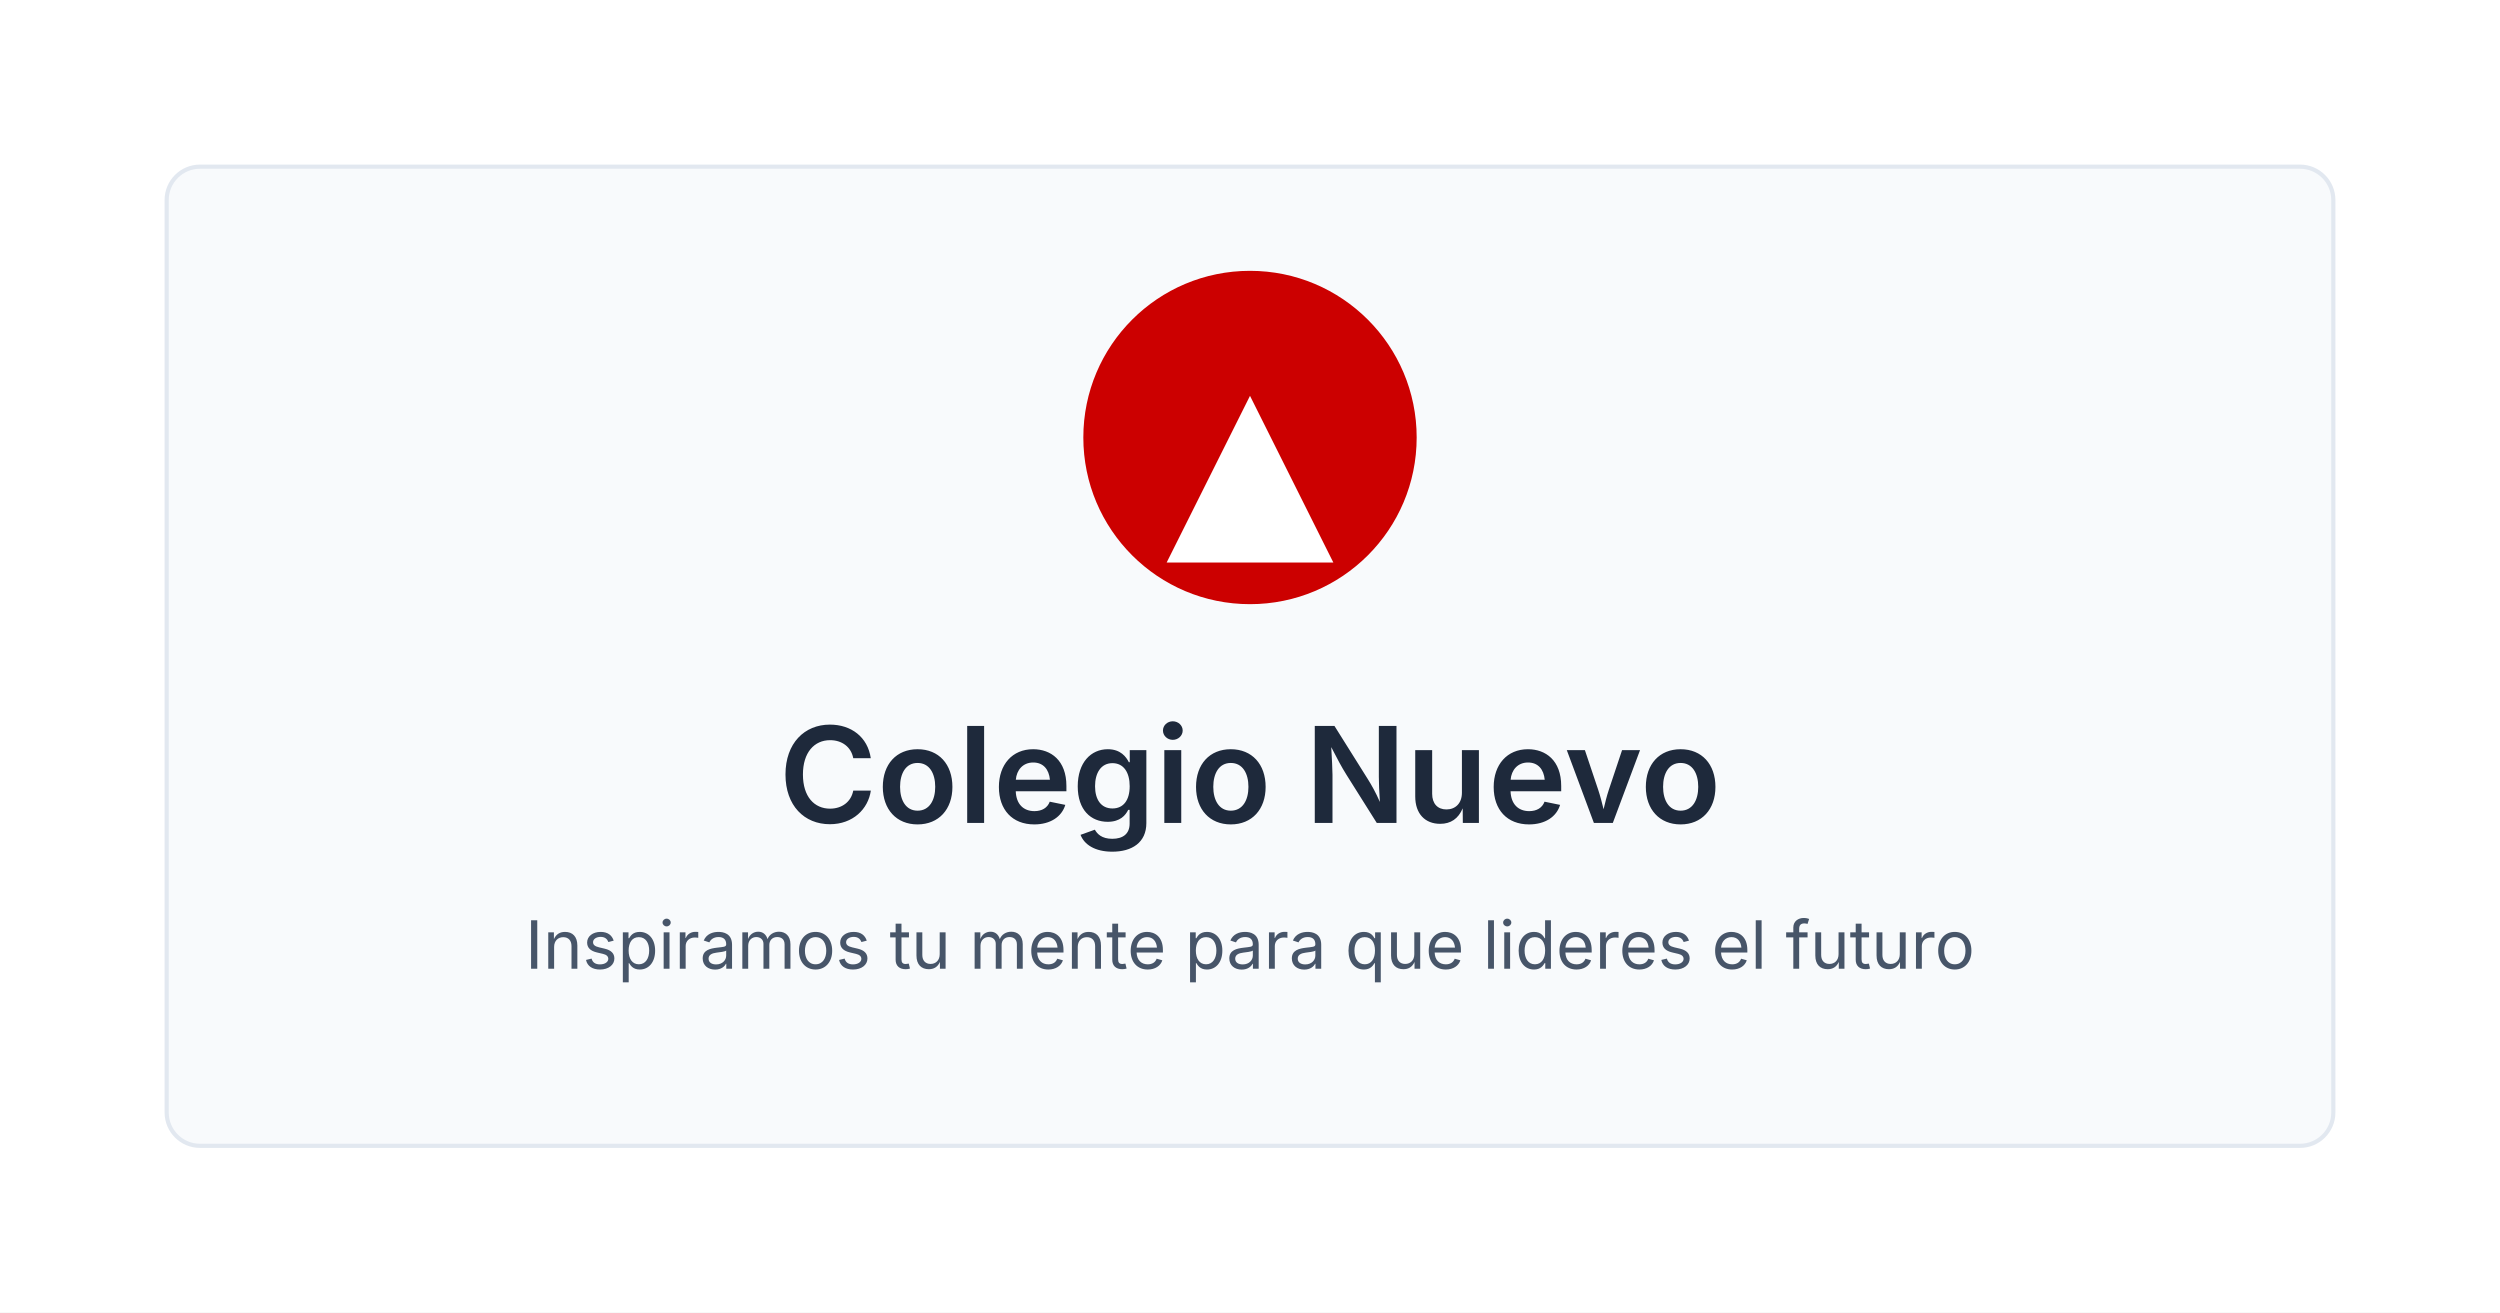
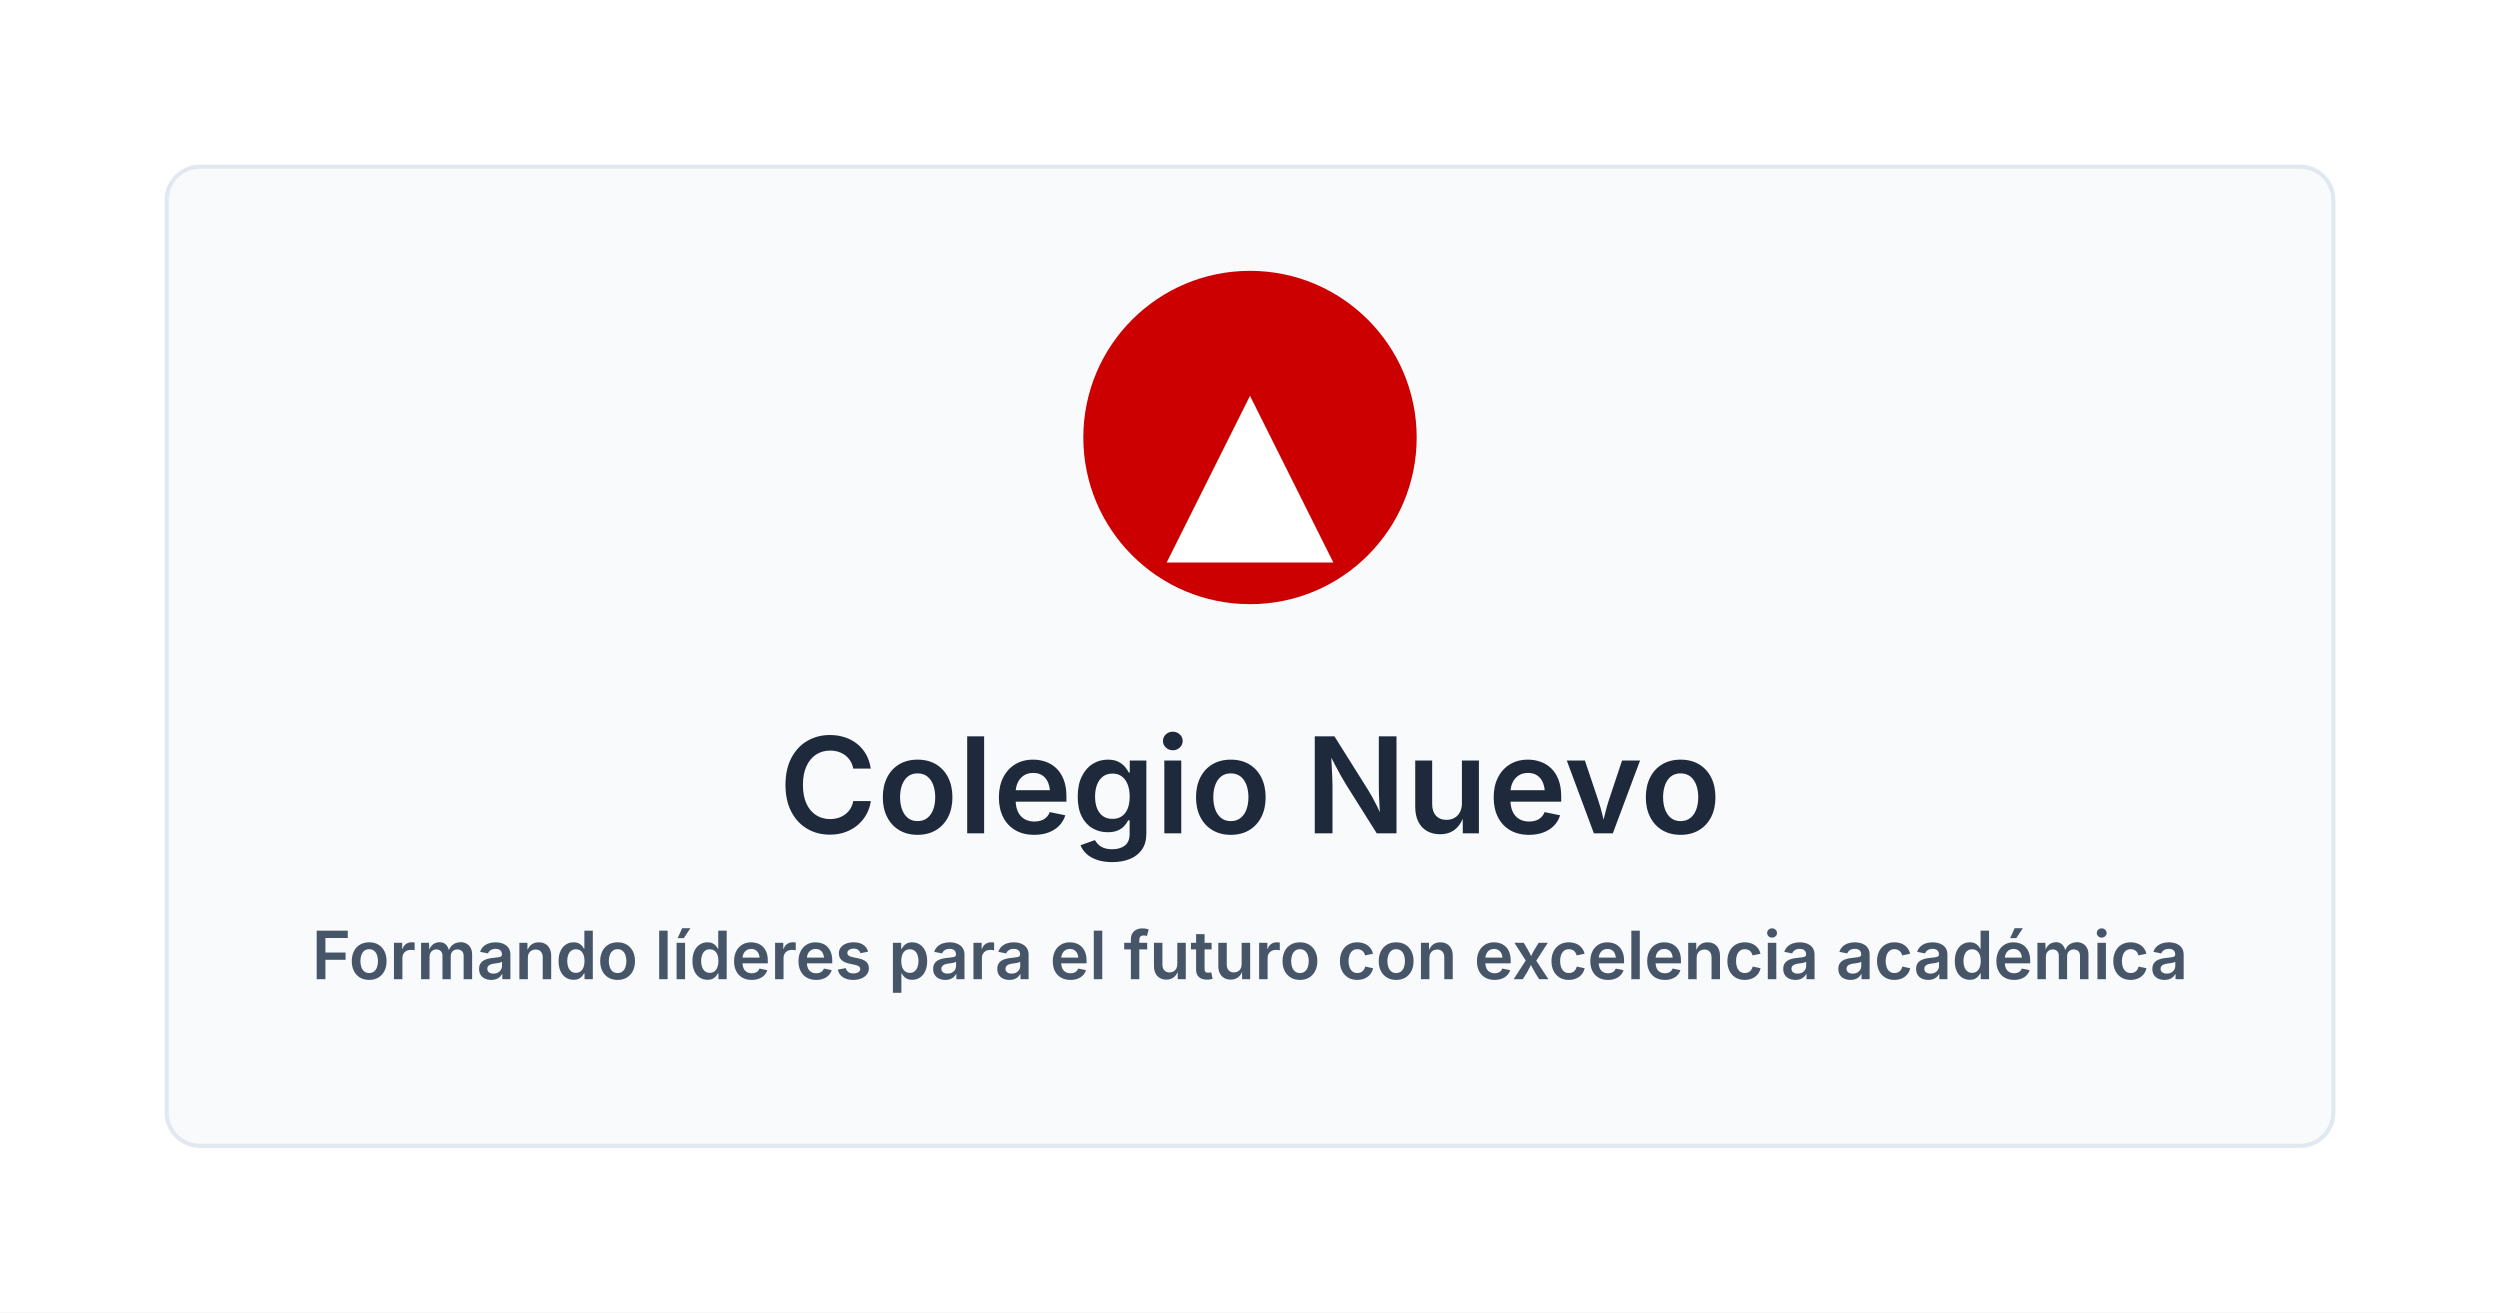
<svg xmlns="http://www.w3.org/2000/svg" fill="none" aria-label="Imagen Open Graph de Colegio Nuevo" viewBox="0 0 1200 630">
  <path fill="#fff" d="M0 0h1200v630H0z" />
  <rect width="1040" height="470" x="80" y="80" fill="#f8fafc" stroke="#e2e8f0" stroke-width="2" rx="16" />
  <circle cx="600" cy="210" r="80" fill="#CC0000" />
  <path fill="#fff" d="m560 270 40-80 40 80z" />
-   <text x="600" y="395" fill="#1e293b" font-family="Inter, system-ui, sans-serif" font-size="64" font-weight="600" text-anchor="middle">Colegio Nuevo</text>
-   <text x="600" y="465" fill="#475569" font-family="Inter, system-ui, sans-serif" font-size="32" text-anchor="middle">Inspiramos tu mente para que lideres el futuro</text>
+   <path fill="#1e293b" d="M398.34 400.63Q392.22 400.63 387.41 397.78Q382.59 394.94 379.81 389.59Q377.03 384.25 377.03 376.75Q377.03 369.22 379.83 363.86Q382.63 358.5 387.45 355.66Q392.28 352.81 398.34 352.81Q402.16 352.81 405.48 353.89Q408.81 354.97 411.42 357.05Q414.03 359.13 415.72 362.13Q417.41 365.13 417.97 368.94L409.56 368.94Q409.16 366.84 408.17 365.25Q407.19 363.66 405.72 362.55Q404.25 361.44 402.41 360.86Q400.56 360.28 398.47 360.28Q394.66 360.28 391.7 362.2Q388.75 364.13 387.08 367.8Q385.41 371.47 385.41 376.75Q385.41 382.09 387.09 385.75Q388.78 389.41 391.73 391.28Q394.69 393.16 398.44 393.16Q400.53 393.16 402.38 392.58Q404.22 392 405.7 390.89Q407.19 389.78 408.19 388.17Q409.19 386.56 409.56 384.5L418 384.5Q417.53 387.84 415.95 390.77Q414.38 393.69 411.81 395.91Q409.25 398.13 405.86 399.38Q402.47 400.63 398.34 400.63Z M440.44 400.72Q435.34 400.72 431.59 398.45Q427.84 396.19 425.8 392.14Q423.75 388.09 423.75 382.72Q423.75 377.28 425.8 373.2Q427.84 369.13 431.59 366.88Q435.34 364.63 440.44 364.63Q445.56 364.63 449.31 366.88Q453.06 369.13 455.11 373.2Q457.16 377.28 457.16 382.72Q457.16 388.09 455.11 392.14Q453.06 396.19 449.31 398.45Q445.56 400.72 440.44 400.72ZM440.44 394.13Q443.28 394.13 445.17 392.59Q447.06 391.06 447.98 388.47Q448.91 385.88 448.91 382.69Q448.91 379.47 447.98 376.88Q447.06 374.28 445.17 372.75Q443.28 371.22 440.44 371.22Q437.59 371.22 435.73 372.75Q433.88 374.28 432.95 376.86Q432.03 379.44 432.03 382.69Q432.03 385.88 432.95 388.47Q433.88 391.06 435.73 392.59Q437.59 394.13 440.44 394.13Z M472.38 353.44L472.38 400L464.25 400L464.25 353.44Z M496.44 400.72Q491.16 400.72 487.36 398.5Q483.56 396.28 481.52 392.25Q479.47 388.22 479.47 382.75Q479.47 377.34 481.48 373.28Q483.5 369.22 487.2 366.92Q490.91 364.63 495.91 364.63Q499.09 364.63 501.98 365.66Q504.88 366.69 507.11 368.84Q509.34 371 510.61 374.33Q511.88 377.66 511.88 382.25L511.88 384.81L487.53 384.81Q487.66 387.69 488.66 389.75Q489.78 392.03 491.81 393.19Q493.84 394.34 496.53 394.34Q498.31 394.34 499.77 393.83Q501.22 393.31 502.28 392.3Q503.34 391.28 503.88 389.81L511.34 391.34Q510.5 394.16 508.47 396.27Q506.44 398.38 503.39 399.55Q500.34 400.72 496.44 400.72ZM487.56 379.28L503.97 379.28Q503.78 377.34 503.13 375.72Q502.22 373.5 500.42 372.25Q498.63 371 495.94 371Q493.25 371 491.38 372.27Q489.5 373.53 488.53 375.63Q487.75 377.31 487.56 379.28Z M533.91 413.81Q529.72 413.81 526.61 412.75Q523.5 411.69 521.52 409.86Q519.53 408.03 518.66 405.72L525.53 403.25Q526.09 404.22 527.08 405.25Q528.06 406.28 529.7 406.95Q531.34 407.63 533.88 407.63Q537.66 407.63 539.94 405.86Q542.22 404.09 542.22 400.34L542.22 393.75L541.53 393.75Q540.94 395 539.78 396.33Q538.63 397.66 536.67 398.56Q534.72 399.47 531.69 399.47Q527.69 399.47 524.42 397.58Q521.16 395.69 519.23 391.91Q517.31 388.13 517.31 382.44Q517.31 376.69 519.25 372.72Q521.19 368.75 524.45 366.69Q527.72 364.63 531.75 364.63Q534.84 364.63 536.84 365.66Q538.84 366.69 540.03 368.14Q541.22 369.59 541.84 370.84L542.28 370.84L542.28 365.06L550.25 365.06L550.25 400.09Q550.25 404.75 548.13 407.8Q546 410.84 542.31 412.33Q538.63 413.81 533.91 413.81ZM533.97 393.06Q536.63 393.06 538.47 391.8Q540.31 390.53 541.28 388.13Q542.25 385.72 542.25 382.38Q542.25 379.06 541.3 376.58Q540.34 374.09 538.5 372.7Q536.66 371.31 533.97 371.31Q531.22 371.31 529.36 372.77Q527.5 374.22 526.56 376.7Q525.63 379.19 525.63 382.38Q525.63 385.59 526.58 388Q527.53 390.41 529.39 391.73Q531.25 393.06 533.97 393.06Z M558.88 400L558.88 365.06L567 365.06L567 400ZM562.94 360.13Q561 360.13 559.61 358.81Q558.22 357.5 558.22 355.69Q558.22 353.81 559.61 352.52Q561 351.22 562.94 351.22Q564.91 351.22 566.3 352.52Q567.69 353.81 567.69 355.66Q567.69 357.5 566.3 358.81Q564.91 360.13 562.94 360.13Z M590.78 400.72Q585.69 400.72 581.94 398.45Q578.19 396.19 576.14 392.14Q574.09 388.09 574.09 382.72Q574.09 377.28 576.14 373.2Q578.19 369.13 581.94 366.88Q585.69 364.63 590.78 364.63Q595.91 364.63 599.66 366.88Q603.41 369.13 605.45 373.2Q607.5 377.28 607.5 382.72Q607.5 388.09 605.45 392.14Q603.41 396.19 599.66 398.45Q595.91 400.72 590.78 400.72ZM590.78 394.13Q593.63 394.13 595.52 392.59Q597.41 391.06 598.33 388.47Q599.25 385.88 599.25 382.69Q599.25 379.47 598.33 376.88Q597.41 374.28 595.52 372.75Q593.63 371.22 590.78 371.22Q587.94 371.22 586.08 372.75Q584.22 374.28 583.3 376.86Q582.38 379.44 582.38 382.69Q582.38 385.88 583.3 388.47Q584.22 391.06 586.08 392.59Q587.94 394.13 590.78 394.13Z  M631.09 400L631.09 353.44L640.53 353.44L656.63 379.09Q657.63 380.69 658.75 382.7Q659.88 384.72 661.09 387.19Q661.72 388.5 662.34 389.91Q662.25 388.63 662.19 387.31Q662 384.56 661.92 382.08Q661.84 379.59 661.84 377.88L661.84 353.44L670.31 353.44L670.31 400L660.84 400L646.31 376.91Q644.94 374.69 643.72 372.53Q642.5 370.38 641.09 367.66Q640.19 365.88 639 363.66Q639.13 365.66 639.22 367.53Q639.38 370.59 639.48 373Q639.59 375.41 639.59 376.88L639.59 400Z M691.28 400.44Q687.69 400.44 684.98 398.91Q682.28 397.38 680.8 394.42Q679.31 391.47 679.31 387.28L679.31 365.06L687.44 365.06L687.44 386.03Q687.44 389.53 689.27 391.53Q691.09 393.53 694.28 393.53Q696.44 393.53 698.13 392.59Q699.81 391.66 700.77 389.84Q701.72 388.03 701.72 385.53L701.72 365.06L709.88 365.06L709.88 400L702.16 400L702.09 393.03Q700.69 396.38 698.34 398.19Q695.47 400.44 691.28 400.44Z M733.94 400.72Q728.66 400.72 724.86 398.5Q721.06 396.28 719.02 392.25Q716.97 388.22 716.97 382.75Q716.97 377.34 718.98 373.28Q721 369.22 724.7 366.92Q728.41 364.63 733.41 364.63Q736.59 364.63 739.48 365.66Q742.38 366.69 744.61 368.84Q746.84 371 748.11 374.33Q749.38 377.66 749.38 382.25L749.38 384.81L725.03 384.81Q725.16 387.69 726.16 389.75Q727.28 392.03 729.31 393.19Q731.34 394.34 734.03 394.34Q735.81 394.34 737.27 393.83Q738.72 393.31 739.78 392.3Q740.84 391.28 741.38 389.81L748.84 391.34Q748 394.16 745.97 396.27Q743.94 398.38 740.89 399.55Q737.84 400.72 733.94 400.72ZM725.06 379.28L741.47 379.28Q741.28 377.34 740.63 375.72Q739.72 373.5 737.92 372.25Q736.13 371 733.44 371Q730.75 371 728.88 372.27Q727 373.53 726.03 375.63Q725.25 377.31 725.06 379.28Z M765.06 400L752.06 365.06L760.75 365.06L767.13 384.06Q768.25 387.41 769.06 390.78Q769.38 392.13 769.72 393.47Q770.03 392.13 770.38 390.78Q771.16 387.41 772.25 384.06L778.59 365.06L787.22 365.06L774.16 400Z M806.69 400.72Q801.59 400.72 797.84 398.45Q794.09 396.19 792.05 392.14Q790 388.09 790 382.72Q790 377.28 792.05 373.2Q794.09 369.13 797.84 366.88Q801.59 364.63 806.69 364.63Q811.81 364.63 815.56 366.88Q819.31 369.13 821.36 373.2Q823.41 377.28 823.41 382.72Q823.41 388.09 821.36 392.14Q819.31 396.19 815.56 398.45Q811.81 400.72 806.69 400.72ZM806.69 394.13Q809.53 394.13 811.42 392.59Q813.31 391.06 814.23 388.47Q815.16 385.88 815.16 382.69Q815.16 379.47 814.23 376.88Q813.31 374.28 811.42 372.75Q809.53 371.22 806.69 371.22Q803.84 371.22 801.98 372.75Q800.13 374.28 799.2 376.86Q798.28 379.44 798.28 382.69Q798.28 385.88 799.2 388.47Q800.13 391.06 801.98 392.59Q803.84 394.13 806.69 394.13Z" />
+   <path fill="#475569" d="M152.02 470L152.02 446.72L166.93 446.72L166.93 450.23L156.2 450.23L156.2 457.22L165.88 457.22L165.88 460.69L156.2 460.69L156.2 470Z M177.2 470.36Q174.65 470.36 172.77 469.23Q170.9 468.09 169.88 466.07Q168.85 464.05 168.85 461.36Q168.85 458.64 169.88 456.6Q170.9 454.56 172.77 453.44Q174.65 452.31 177.2 452.31Q179.76 452.31 181.63 453.44Q183.51 454.56 184.53 456.6Q185.55 458.64 185.55 461.36Q185.55 464.05 184.53 466.07Q183.51 468.09 181.63 469.23Q179.76 470.36 177.2 470.36ZM177.2 467.06Q178.62 467.06 179.56 466.3Q180.51 465.53 180.97 464.23Q181.43 462.94 181.43 461.34Q181.43 459.73 180.97 458.44Q180.51 457.14 179.56 456.38Q178.62 455.61 177.2 455.61Q175.77 455.61 174.84 456.38Q173.91 457.14 173.45 458.43Q172.99 459.72 172.99 461.34Q172.99 462.94 173.45 464.23Q173.91 465.53 174.84 466.3Q175.77 467.06 177.2 467.06Z M189.1 470L189.1 452.53L193.04 452.53L193.04 455.45L193.23 455.45Q193.7 453.94 194.87 453.12Q196.04 452.3 197.54 452.3Q197.88 452.3 198.3 452.33Q198.73 452.36 199.02 452.41L199.02 456.14Q198.77 456.06 198.21 456Q197.65 455.94 197.1 455.94Q195.98 455.94 195.08 456.42Q194.18 456.91 193.67 457.76Q193.16 458.61 193.16 459.72L193.16 470Z M202.12 470L202.12 452.53L205.93 452.53L206.05 455.84Q206.4 454.88 206.96 454.19Q207.74 453.2 208.8 452.73Q209.85 452.25 211.01 452.25Q212.9 452.25 214.07 453.44Q214.99 454.39 215.49 456.05Q215.85 455.06 216.46 454.33Q217.32 453.3 218.52 452.77Q219.71 452.25 221.07 452.25Q222.65 452.25 223.9 452.94Q225.15 453.63 225.88 454.95Q226.62 456.27 226.62 458.22L226.62 470L222.55 470L222.55 458.84Q222.55 457.22 221.66 456.47Q220.77 455.72 219.52 455.72Q218.55 455.72 217.84 456.14Q217.12 456.56 216.73 457.3Q216.35 458.05 216.35 459.03L216.35 470L212.38 470L212.38 458.66Q212.38 457.33 211.55 456.52Q210.73 455.72 209.43 455.72Q208.54 455.72 207.8 456.13Q207.05 456.53 206.62 457.33Q206.18 458.13 206.18 459.3L206.18 470Z M235.8 470.36Q234.15 470.36 232.82 469.76Q231.49 469.16 230.73 467.98Q229.96 466.81 229.96 465.09Q229.96 463.61 230.52 462.64Q231.07 461.67 232.02 461.09Q232.96 460.52 234.15 460.22Q235.34 459.92 236.62 459.8Q238.13 459.63 239.09 459.5Q240.04 459.38 240.48 459.09Q240.93 458.81 240.93 458.22L240.93 458.14Q240.93 457.28 240.59 456.68Q240.24 456.08 239.56 455.76Q238.88 455.44 237.88 455.44Q236.87 455.44 236.13 455.75Q235.38 456.06 234.91 456.56Q234.45 457.06 234.23 457.64L230.46 456.88Q230.98 455.33 232.05 454.32Q233.13 453.31 234.63 452.81Q236.12 452.31 237.87 452.31Q239.1 452.31 240.36 452.6Q241.62 452.89 242.66 453.58Q243.71 454.27 244.35 455.42Q244.99 456.58 244.99 458.33L244.99 470L241.1 470L241.1 467.59L240.95 467.59Q240.55 468.33 239.88 468.96Q239.2 469.59 238.19 469.98Q237.18 470.36 235.8 470.36ZM236.85 467.34Q238.12 467.34 239.03 466.84Q239.95 466.34 240.45 465.52Q240.96 464.7 240.96 463.73L240.96 461.67Q240.76 461.83 240.28 461.97Q239.8 462.11 239.22 462.22Q238.63 462.33 238.06 462.41Q237.49 462.48 237.1 462.53Q236.2 462.66 235.46 462.94Q234.73 463.22 234.31 463.73Q233.9 464.23 233.9 465.05Q233.9 465.8 234.28 466.3Q234.66 466.81 235.33 467.08Q235.99 467.34 236.85 467.34Z M253.37 459.77L253.37 470L249.3 470L249.3 452.53L253.15 452.53L253.2 456Q253.9 454.36 255.04 453.44Q256.46 452.31 258.6 452.31Q260.4 452.31 261.74 453.08Q263.09 453.84 263.83 455.31Q264.57 456.78 264.57 458.89L264.57 470L260.51 470L260.51 459.52Q260.51 457.77 259.6 456.77Q258.7 455.77 257.1 455.77Q256.02 455.77 255.18 456.23Q254.34 456.7 253.85 457.6Q253.37 458.5 253.37 459.77Z M275.32 470.31Q273.26 470.31 271.63 469.26Q269.99 468.2 269.05 466.19Q268.12 464.17 268.12 461.3Q268.12 458.39 269.08 456.38Q270.04 454.38 271.67 453.34Q273.3 452.31 275.3 452.31Q276.87 452.31 277.86 452.84Q278.85 453.36 279.44 454.08Q280.02 454.8 280.32 455.42L280.49 455.42L280.49 446.72L284.55 446.72L284.55 470L280.57 470L280.57 467.23L280.32 467.23Q280.01 467.86 279.41 468.58Q278.8 469.3 277.82 469.8Q276.84 470.31 275.32 470.31ZM276.43 466.97Q277.76 466.97 278.68 466.26Q279.6 465.55 280.09 464.27Q280.57 462.98 280.57 461.28Q280.57 459.58 280.09 458.32Q279.62 457.06 278.69 456.36Q277.76 455.66 276.43 455.66Q275.05 455.66 274.13 456.38Q273.21 457.11 272.74 458.38Q272.27 459.66 272.27 461.28Q272.27 462.91 272.74 464.2Q273.21 465.48 274.14 466.23Q275.07 466.97 276.43 466.97Z M296.43 470.36Q293.88 470.36 292.01 469.23Q290.13 468.09 289.11 466.07Q288.09 464.05 288.09 461.36Q288.09 458.64 289.11 456.6Q290.13 454.56 292.01 453.44Q293.88 452.31 296.43 452.31Q298.99 452.31 300.87 453.44Q302.74 454.56 303.77 456.6Q304.79 458.64 304.79 461.36Q304.79 464.05 303.77 466.07Q302.74 468.09 300.87 469.23Q298.99 470.36 296.43 470.36ZM296.43 467.06Q297.85 467.06 298.8 466.3Q299.74 465.53 300.2 464.23Q300.66 462.94 300.66 461.34Q300.66 459.73 300.2 458.44Q299.74 457.14 298.8 456.38Q297.85 455.61 296.43 455.61Q295.01 455.61 294.08 456.38Q293.15 457.14 292.69 458.43Q292.23 459.72 292.23 461.34Q292.23 462.94 292.69 464.23Q293.15 465.53 294.08 466.3Q295.01 467.06 296.43 467.06Z  M320.46 446.72L320.46 470L316.4 470L316.4 446.72Z M324.77 470L324.77 452.53L328.84 452.53L328.84 470ZM325.27 450.3L327.45 445.52L331.38 445.52L328.23 450.3Z M339.59 470.31Q337.52 470.31 335.89 469.26Q334.26 468.2 333.32 466.19Q332.38 464.17 332.38 461.3Q332.38 458.39 333.34 456.38Q334.3 454.38 335.94 453.34Q337.57 452.31 339.57 452.31Q341.13 452.31 342.13 452.84Q343.12 453.36 343.7 454.08Q344.29 454.8 344.59 455.42L344.76 455.42L344.76 446.72L348.82 446.72L348.82 470L344.84 470L344.84 467.23L344.59 467.23Q344.27 467.86 343.67 468.58Q343.07 469.3 342.09 469.8Q341.1 470.31 339.59 470.31ZM340.7 466.97Q342.02 466.97 342.95 466.26Q343.87 465.55 344.35 464.27Q344.84 462.98 344.84 461.28Q344.84 459.58 344.36 458.32Q343.88 457.06 342.95 456.36Q342.02 455.66 340.7 455.66Q339.32 455.66 338.4 456.38Q337.48 457.11 337.01 458.38Q336.54 459.66 336.54 461.28Q336.54 462.91 337.01 464.2Q337.48 465.48 338.41 466.23Q339.34 466.97 340.7 466.97Z M360.84 470.36Q358.2 470.36 356.3 469.25Q354.4 468.14 353.38 466.13Q352.35 464.11 352.35 461.38Q352.35 458.67 353.36 456.64Q354.37 454.61 356.22 453.46Q358.07 452.31 360.57 452.31Q362.16 452.31 363.61 452.83Q365.05 453.34 366.17 454.42Q367.29 455.5 367.92 457.16Q368.55 458.83 368.55 461.13L368.55 462.41L356.38 462.41Q356.45 463.84 356.95 464.88Q357.51 466.02 358.52 466.59Q359.54 467.17 360.88 467.17Q361.77 467.17 362.5 466.91Q363.23 466.66 363.76 466.15Q364.29 465.64 364.55 464.91L368.29 465.67Q367.87 467.08 366.85 468.13Q365.84 469.19 364.31 469.77Q362.79 470.36 360.84 470.36ZM356.4 459.64L364.6 459.64Q364.51 458.67 364.18 457.86Q363.73 456.75 362.83 456.13Q361.93 455.5 360.59 455.5Q359.24 455.5 358.3 456.13Q357.37 456.77 356.88 457.81Q356.49 458.66 356.4 459.64Z M372.04 470L372.04 452.53L375.98 452.53L375.98 455.45L376.16 455.45Q376.63 453.94 377.8 453.12Q378.98 452.3 380.48 452.3Q380.82 452.3 381.24 452.33Q381.66 452.36 381.96 452.41L381.96 456.14Q381.71 456.06 381.15 456Q380.59 455.94 380.04 455.94Q378.91 455.94 378.02 456.42Q377.12 456.91 376.61 457.76Q376.1 458.61 376.1 459.72L376.1 470Z M391.76 470.36Q389.12 470.36 387.22 469.25Q385.32 468.14 384.3 466.13Q383.27 464.11 383.27 461.38Q383.27 458.67 384.28 456.64Q385.29 454.61 387.14 453.46Q388.99 452.31 391.49 452.31Q393.09 452.31 394.53 452.83Q395.98 453.34 397.09 454.42Q398.21 455.5 398.84 457.16Q399.48 458.83 399.48 461.13L399.48 462.41L387.3 462.41Q387.37 463.84 387.87 464.88Q388.43 466.02 389.45 466.59Q390.46 467.17 391.8 467.17Q392.7 467.17 393.42 466.91Q394.15 466.66 394.68 466.15Q395.21 465.64 395.48 464.91L399.21 465.67Q398.79 467.08 397.77 468.13Q396.76 469.19 395.23 469.77Q393.71 470.36 391.76 470.36ZM387.32 459.64L395.52 459.64Q395.43 458.67 395.1 457.86Q394.65 456.75 393.75 456.13Q392.85 455.5 391.51 455.5Q390.16 455.5 389.23 456.13Q388.29 456.77 387.8 457.81Q387.41 458.66 387.32 459.64Z M409.57 470.36Q407.55 470.36 406.01 469.78Q404.46 469.2 403.47 468.09Q402.48 466.98 402.18 465.41L405.98 464.69Q406.34 465.98 407.25 466.62Q408.16 467.25 409.65 467.25Q411.15 467.25 412.03 466.65Q412.91 466.05 412.91 465.16Q412.91 464.41 412.34 463.91Q411.76 463.42 410.55 463.16L407.57 462.52Q405.1 461.98 403.88 460.77Q402.66 459.55 402.66 457.63Q402.66 456 403.55 454.81Q404.45 453.63 406.03 452.97Q407.62 452.31 409.71 452.31Q411.7 452.31 413.13 452.88Q414.55 453.44 415.44 454.45Q416.32 455.45 416.66 456.81L413.04 457.53Q412.74 456.61 411.96 455.98Q411.18 455.34 409.76 455.34Q408.46 455.34 407.59 455.91Q406.73 456.48 406.73 457.38Q406.73 458.14 407.3 458.64Q407.88 459.14 409.21 459.42L412.18 460.05Q414.66 460.58 415.87 461.75Q417.07 462.92 417.07 464.77Q417.07 466.42 416.12 467.68Q415.16 468.94 413.47 469.65Q411.77 470.36 409.57 470.36Z  M428.6 476.53L428.6 452.53L432.57 452.53L432.57 455.42L432.84 455.42Q433.15 454.8 433.73 454.08Q434.3 453.36 435.3 452.84Q436.29 452.31 437.84 452.31Q439.87 452.31 441.49 453.34Q443.12 454.38 444.08 456.38Q445.04 458.39 445.04 461.3Q445.04 464.17 444.1 466.19Q443.16 468.2 441.53 469.26Q439.9 470.31 437.82 470.31Q436.34 470.31 435.34 469.8Q434.34 469.3 433.74 468.58Q433.15 467.86 432.84 467.23L432.66 467.23L432.66 476.53ZM436.73 466.97Q438.09 466.97 439.01 466.23Q439.93 465.48 440.4 464.2Q440.87 462.91 440.87 461.28Q440.87 459.66 440.41 458.38Q439.95 457.11 439.02 456.38Q438.1 455.66 436.73 455.66Q435.38 455.66 434.46 456.36Q433.54 457.06 433.06 458.32Q432.59 459.58 432.59 461.28Q432.59 462.98 433.06 464.27Q433.54 465.55 434.47 466.26Q435.4 466.97 436.73 466.97Z M453.76 470.36Q452.1 470.36 450.77 469.76Q449.45 469.16 448.68 467.98Q447.91 466.81 447.91 465.09Q447.91 463.61 448.47 462.64Q449.02 461.67 449.97 461.09Q450.91 460.52 452.1 460.22Q453.29 459.92 454.57 459.8Q456.09 459.63 457.04 459.5Q457.99 459.38 458.44 459.09Q458.88 458.81 458.88 458.22L458.88 458.14Q458.88 457.28 458.54 456.68Q458.2 456.08 457.52 455.76Q456.84 455.44 455.84 455.44Q454.82 455.44 454.08 455.75Q453.34 456.06 452.87 456.56Q452.4 457.06 452.18 457.64L448.41 456.88Q448.93 455.33 450.01 454.32Q451.09 453.31 452.58 452.81Q454.07 452.31 455.82 452.31Q457.05 452.31 458.31 452.6Q459.57 452.89 460.62 453.58Q461.66 454.27 462.3 455.42Q462.95 456.58 462.95 458.33L462.95 470L459.05 470L459.05 467.59L458.9 467.59Q458.51 468.33 457.83 468.96Q457.15 469.59 456.14 469.98Q455.13 470.36 453.76 470.36ZM454.8 467.34Q456.07 467.34 456.98 466.84Q457.9 466.34 458.41 465.52Q458.91 464.7 458.91 463.73L458.91 461.67Q458.71 461.83 458.23 461.97Q457.76 462.11 457.17 462.22Q456.59 462.33 456.02 462.41Q455.45 462.48 455.05 462.53Q454.15 462.66 453.41 462.94Q452.68 463.22 452.27 463.73Q451.85 464.23 451.85 465.05Q451.85 465.8 452.23 466.3Q452.62 466.81 453.28 467.08Q453.95 467.34 454.8 467.34Z M467.26 470L467.26 452.53L471.2 452.53L471.2 455.45L471.38 455.45Q471.85 453.94 473.02 453.12Q474.2 452.3 475.7 452.3Q476.04 452.3 476.46 452.33Q476.88 452.36 477.18 452.41L477.18 456.14Q476.93 456.06 476.37 456Q475.8 455.94 475.26 455.94Q474.13 455.94 473.23 456.42Q472.34 456.91 471.83 457.76Q471.32 458.61 471.32 459.72L471.32 470Z M484.54 470.36Q482.88 470.36 481.55 469.76Q480.23 469.16 479.46 467.98Q478.7 466.81 478.7 465.09Q478.7 463.61 479.25 462.64Q479.8 461.67 480.75 461.09Q481.7 460.52 482.88 460.22Q484.07 459.92 485.35 459.8Q486.87 459.63 487.82 459.5Q488.77 459.38 489.22 459.09Q489.66 458.81 489.66 458.22L489.66 458.14Q489.66 457.28 489.32 456.68Q488.98 456.08 488.3 455.76Q487.62 455.44 486.62 455.44Q485.6 455.44 484.86 455.75Q484.12 456.06 483.65 456.56Q483.18 457.06 482.96 457.64L479.2 456.88Q479.71 455.33 480.79 454.32Q481.87 453.31 483.36 452.81Q484.85 452.31 486.6 452.31Q487.84 452.31 489.09 452.6Q490.35 452.89 491.4 453.58Q492.45 454.27 493.09 455.42Q493.73 456.58 493.73 458.33L493.73 470L489.84 470L489.84 467.59L489.68 467.59Q489.29 468.33 488.61 468.96Q487.93 469.59 486.92 469.98Q485.91 470.36 484.54 470.36ZM485.59 467.34Q486.85 467.34 487.77 466.84Q488.68 466.34 489.19 465.52Q489.7 464.7 489.7 463.73L489.7 461.67Q489.49 461.83 489.02 461.97Q488.54 462.11 487.95 462.22Q487.37 462.33 486.8 462.41Q486.23 462.48 485.84 462.53Q484.93 462.66 484.2 462.94Q483.46 463.22 483.05 463.73Q482.63 464.23 482.63 465.05Q482.63 465.8 483.02 466.3Q483.4 466.81 484.06 467.08Q484.73 467.34 485.59 467.34Z  M513.82 470.36Q511.18 470.36 509.28 469.25Q507.38 468.14 506.36 466.13Q505.34 464.11 505.34 461.38Q505.34 458.67 506.34 456.64Q507.35 454.61 509.2 453.46Q511.05 452.31 513.55 452.31Q515.15 452.31 516.59 452.83Q518.04 453.34 519.16 454.42Q520.27 455.5 520.91 457.16Q521.54 458.83 521.54 461.13L521.54 462.41L509.37 462.41Q509.43 463.84 509.93 464.88Q510.49 466.02 511.51 466.59Q512.52 467.17 513.87 467.17Q514.76 467.17 515.48 466.91Q516.21 466.66 516.74 466.15Q517.27 465.64 517.54 464.91L521.27 465.67Q520.85 467.08 519.84 468.13Q518.82 469.19 517.3 469.77Q515.77 470.36 513.82 470.36ZM509.38 459.64L517.59 459.64Q517.49 458.67 517.16 457.86Q516.71 456.75 515.81 456.13Q514.91 455.5 513.57 455.5Q512.23 455.5 511.29 456.13Q510.35 456.77 509.87 457.81Q509.48 458.66 509.38 459.64Z M529.09 446.72L529.09 470L525.02 470L525.02 446.72Z  M550.65 452.53L550.65 455.72L546.87 455.72L546.87 470L542.82 470L542.82 455.72L539.62 455.72L539.62 452.53L542.82 452.53L542.82 450.86Q542.82 449.11 543.55 447.95Q544.27 446.8 545.52 446.21Q546.76 445.63 548.24 445.63Q549.32 445.63 550.15 445.8Q550.98 445.97 551.37 446.11L550.54 449.27Q550.27 449.19 549.89 449.1Q549.51 449.02 548.99 449.02Q547.85 449.02 547.36 449.58Q546.87 450.14 546.87 451.17L546.87 452.53Z M559.88 470.22Q558.09 470.22 556.73 469.45Q555.38 468.69 554.64 467.21Q553.9 465.73 553.9 463.64L553.9 452.53L557.96 452.53L557.96 463.02Q557.96 464.77 558.88 465.77Q559.79 466.77 561.38 466.77Q562.46 466.77 563.3 466.3Q564.15 465.83 564.63 464.92Q565.1 464.02 565.1 462.77L565.1 452.53L569.18 452.53L569.18 470L565.32 470L565.29 466.52Q564.59 468.19 563.41 469.09Q561.98 470.22 559.88 470.22Z M581.57 452.53L581.57 455.72L578.2 455.72L578.2 465.08Q578.2 466.03 578.6 466.48Q579.01 466.92 579.93 466.92Q580.21 466.92 580.67 466.85Q581.13 466.78 581.41 466.72L582.05 469.86Q581.38 470.06 580.68 470.15Q579.98 470.23 579.34 470.23Q576.82 470.23 575.48 468.98Q574.13 467.73 574.13 465.42L574.13 455.72L571.65 455.72L571.65 452.53L574.13 452.53L574.13 448.38L578.2 448.38L578.2 452.53Z M590.77 470.22Q588.98 470.22 587.63 469.45Q586.27 468.69 585.53 467.21Q584.79 465.73 584.79 463.64L584.79 452.53L588.85 452.53L588.85 463.02Q588.85 464.77 589.77 465.77Q590.68 466.77 592.27 466.77Q593.35 466.77 594.2 466.3Q595.04 465.83 595.52 464.92Q595.99 464.02 595.99 462.77L595.99 452.53L600.07 452.53L600.07 470L596.21 470L596.18 466.52Q595.48 468.19 594.3 469.09Q592.87 470.22 590.77 470.22Z M604.38 470L604.38 452.53L608.32 452.53L608.32 455.45L608.51 455.45Q608.98 453.94 610.15 453.12Q611.32 452.3 612.82 452.3Q613.16 452.3 613.59 452.33Q614.01 452.36 614.3 452.41L614.3 456.14Q614.05 456.06 613.49 456Q612.93 455.94 612.38 455.94Q611.26 455.94 610.36 456.42Q609.46 456.91 608.95 457.76Q608.45 458.61 608.45 459.72L608.45 470Z M623.96 470.36Q621.41 470.36 619.54 469.23Q617.66 468.09 616.64 466.07Q615.62 464.05 615.62 461.36Q615.62 458.64 616.64 456.6Q617.66 454.56 619.54 453.44Q621.41 452.31 623.96 452.31Q626.52 452.31 628.4 453.44Q630.27 454.56 631.3 456.6Q632.32 458.64 632.32 461.36Q632.32 464.05 631.3 466.07Q630.27 468.09 628.4 469.23Q626.52 470.36 623.96 470.36ZM623.96 467.06Q625.38 467.06 626.33 466.3Q627.27 465.53 627.73 464.23Q628.2 462.94 628.2 461.34Q628.2 459.73 627.73 458.44Q627.27 457.14 626.33 456.38Q625.38 455.61 623.96 455.61Q622.54 455.61 621.61 456.38Q620.68 457.14 620.22 458.43Q619.76 459.72 619.76 461.34Q619.76 462.94 620.22 464.23Q620.68 465.53 621.61 466.3Q622.54 467.06 623.96 467.06Z  M651.51 470.36Q648.96 470.36 647.09 469.23Q645.21 468.09 644.19 466.07Q643.16 464.05 643.16 461.36Q643.16 458.64 644.19 456.6Q645.21 454.56 647.09 453.44Q648.96 452.31 651.51 452.31Q652.96 452.31 654.21 452.69Q655.46 453.06 656.45 453.77Q657.43 454.48 658.09 455.5Q658.76 456.52 659.04 457.8L655.24 458.59Q655.07 457.92 654.75 457.37Q654.43 456.81 653.96 456.42Q653.49 456.03 652.88 455.82Q652.27 455.61 651.54 455.61Q650.12 455.61 649.18 456.37Q648.24 457.13 647.77 458.41Q647.3 459.7 647.3 461.34Q647.3 462.95 647.77 464.25Q648.24 465.55 649.18 466.3Q650.12 467.06 651.54 467.06Q652.29 467.06 652.91 466.84Q653.52 466.63 654 466.22Q654.48 465.81 654.8 465.23Q655.13 464.66 655.29 463.95L659.09 464.75Q658.8 466.06 658.14 467.09Q657.48 468.13 656.48 468.85Q655.49 469.58 654.23 469.97Q652.98 470.36 651.51 470.36Z M670.15 470.36Q667.6 470.36 665.73 469.23Q663.85 468.09 662.83 466.07Q661.8 464.05 661.8 461.36Q661.8 458.64 662.83 456.6Q663.85 454.56 665.73 453.44Q667.6 452.31 670.15 452.31Q672.71 452.31 674.59 453.44Q676.46 454.56 677.48 456.6Q678.51 458.64 678.51 461.36Q678.51 464.05 677.48 466.07Q676.46 468.09 674.59 469.23Q672.71 470.36 670.15 470.36ZM670.15 467.06Q671.57 467.06 672.52 466.3Q673.46 465.53 673.92 464.23Q674.38 462.94 674.38 461.34Q674.38 459.73 673.92 458.44Q673.46 457.14 672.52 456.38Q671.57 455.61 670.15 455.61Q668.73 455.61 667.8 456.38Q666.87 457.14 666.41 458.43Q665.95 459.72 665.95 461.34Q665.95 462.94 666.41 464.23Q666.87 465.53 667.8 466.3Q668.73 467.06 670.15 467.06Z M686.12 459.77L686.12 470L682.05 470L682.05 452.53L685.9 452.53L685.95 456Q686.65 454.36 687.79 453.44Q689.21 452.31 691.35 452.31Q693.15 452.31 694.49 453.08Q695.84 453.84 696.58 455.31Q697.32 456.78 697.32 458.89L697.32 470L693.26 470L693.26 459.52Q693.26 457.77 692.35 456.77Q691.45 455.77 689.85 455.77Q688.77 455.77 687.93 456.23Q687.09 456.7 686.6 457.6Q686.12 458.5 686.12 459.77Z  M717.41 470.36Q714.77 470.36 712.88 469.25Q710.98 468.14 709.95 466.13Q708.93 464.11 708.93 461.38Q708.93 458.67 709.94 456.64Q710.95 454.61 712.8 453.46Q714.65 452.31 717.15 452.31Q718.74 452.31 720.19 452.83Q721.63 453.34 722.75 454.42Q723.87 455.5 724.5 457.16Q725.13 458.83 725.13 461.13L725.13 462.41L712.96 462.41Q713.02 463.84 713.52 464.88Q714.09 466.02 715.1 466.59Q716.12 467.17 717.46 467.17Q718.35 467.17 719.08 466.91Q719.8 466.66 720.34 466.15Q720.87 465.64 721.13 464.91L724.87 465.67Q724.45 467.08 723.43 468.13Q722.41 469.19 720.89 469.77Q719.37 470.36 717.41 470.36ZM712.98 459.64L721.18 459.64Q721.09 458.67 720.76 457.86Q720.3 456.75 719.41 456.13Q718.51 455.5 717.16 455.5Q715.82 455.5 714.88 456.13Q713.95 456.77 713.46 457.81Q713.07 458.66 712.98 459.64Z M726.57 470L732.35 461.03L726.91 452.53L731.38 452.53L733.16 455.5Q733.95 456.83 734.55 458.09Q734.76 458.52 734.96 458.92Q735.15 458.52 735.35 458.09Q735.93 456.83 736.73 455.5L738.57 452.53L742.95 452.53L737.41 461.13L743.21 470L738.77 470L736.62 466.5Q735.84 465.17 735.23 463.92Q735.02 463.53 734.84 463.16Q734.65 463.53 734.48 463.92Q733.9 465.17 733.12 466.5L730.96 470Z M753.05 470.36Q750.51 470.36 748.63 469.23Q746.76 468.09 745.73 466.07Q744.71 464.05 744.71 461.36Q744.71 458.64 745.73 456.6Q746.76 454.56 748.63 453.44Q750.51 452.31 753.05 452.31Q754.51 452.31 755.76 452.69Q757.01 453.06 757.99 453.77Q758.98 454.48 759.64 455.5Q760.3 456.52 760.59 457.8L756.79 458.59Q756.62 457.92 756.3 457.37Q755.98 456.81 755.51 456.42Q755.04 456.03 754.43 455.82Q753.82 455.61 753.09 455.61Q751.66 455.61 750.73 456.37Q749.79 457.13 749.32 458.41Q748.85 459.7 748.85 461.34Q748.85 462.95 749.32 464.25Q749.79 465.55 750.73 466.3Q751.66 467.06 753.09 467.06Q753.84 467.06 754.45 466.84Q755.07 466.63 755.55 466.22Q756.02 465.81 756.35 465.23Q756.68 464.66 756.84 463.95L760.63 464.75Q760.35 466.06 759.69 467.09Q759.02 468.13 758.03 468.85Q757.04 469.58 755.78 469.97Q754.52 470.36 753.05 470.36Z M771.84 470.36Q769.2 470.36 767.3 469.25Q765.4 468.14 764.38 466.13Q763.35 464.11 763.35 461.38Q763.35 458.67 764.36 456.64Q765.37 454.61 767.22 453.46Q769.07 452.31 771.57 452.31Q773.16 452.31 774.61 452.83Q776.05 453.34 777.17 454.42Q778.29 455.5 778.92 457.16Q779.55 458.83 779.55 461.13L779.55 462.41L767.38 462.41Q767.45 463.84 767.95 464.88Q768.51 466.02 769.52 466.59Q770.54 467.17 771.88 467.17Q772.77 467.17 773.5 466.91Q774.23 466.66 774.76 466.15Q775.29 465.64 775.55 464.91L779.29 465.67Q778.87 467.08 777.85 468.13Q776.84 469.19 775.31 469.77Q773.79 470.36 771.84 470.36ZM767.4 459.64L775.6 459.64Q775.51 458.67 775.18 457.86Q774.73 456.75 773.83 456.13Q772.93 455.5 771.59 455.5Q770.24 455.5 769.3 456.13Q768.37 456.77 767.88 457.81Q767.49 458.66 767.4 459.64Z M787.1 446.72L787.1 470L783.04 470L783.04 446.72Z M799.13 470.36Q796.49 470.36 794.59 469.25Q792.7 468.14 791.67 466.13Q790.65 464.11 790.65 461.38Q790.65 458.67 791.66 456.64Q792.66 454.61 794.52 453.46Q796.37 452.31 798.87 452.31Q800.46 452.31 801.91 452.83Q803.35 453.34 804.47 454.42Q805.59 455.5 806.22 457.16Q806.85 458.83 806.85 461.13L806.85 462.41L794.68 462.41Q794.74 463.84 795.24 464.88Q795.8 466.02 796.82 466.59Q797.84 467.17 799.18 467.17Q800.07 467.17 800.8 466.91Q801.52 466.66 802.05 466.15Q802.59 465.64 802.85 464.91L806.59 465.67Q806.16 467.08 805.15 468.13Q804.13 469.19 802.61 469.77Q801.09 470.36 799.13 470.36ZM794.7 459.64L802.9 459.64Q802.8 458.67 802.48 457.86Q802.02 456.75 801.13 456.13Q800.23 455.5 798.88 455.5Q797.54 455.5 796.6 456.13Q795.66 456.77 795.18 457.81Q794.79 458.66 794.7 459.64Z M814.4 459.77L814.4 470L810.34 470L810.34 452.53L814.18 452.53L814.23 456Q814.93 454.36 816.07 453.44Q817.49 452.31 819.63 452.31Q821.43 452.31 822.77 453.08Q824.12 453.84 824.86 455.31Q825.6 456.78 825.6 458.89L825.6 470L821.54 470L821.54 459.52Q821.54 457.77 820.63 456.77Q819.73 455.77 818.13 455.77Q817.05 455.77 816.21 456.23Q815.37 456.7 814.88 457.6Q814.4 458.5 814.4 459.77Z M837.49 470.36Q834.95 470.36 833.07 469.23Q831.2 468.09 830.17 466.07Q829.15 464.05 829.15 461.36Q829.15 458.64 830.17 456.6Q831.2 454.56 833.07 453.44Q834.95 452.31 837.49 452.31Q838.95 452.31 840.2 452.69Q841.45 453.06 842.43 453.77Q843.41 454.48 844.08 455.5Q844.74 456.52 845.02 457.8L841.23 458.59Q841.05 457.92 840.73 457.37Q840.41 456.81 839.95 456.42Q839.48 456.03 838.87 455.82Q838.26 455.61 837.52 455.61Q836.1 455.61 835.16 456.37Q834.23 457.13 833.76 458.41Q833.29 459.7 833.29 461.34Q833.29 462.95 833.76 464.25Q834.23 465.55 835.16 466.3Q836.1 467.06 837.52 467.06Q838.27 467.06 838.89 466.84Q839.51 466.63 839.98 466.22Q840.46 465.81 840.79 465.23Q841.12 464.66 841.27 463.95L845.07 464.75Q844.79 466.06 844.13 467.09Q843.46 468.13 842.47 468.85Q841.48 469.58 840.22 469.97Q838.96 470.36 837.49 470.36Z M848.55 470L848.55 452.53L852.62 452.53L852.62 470ZM850.59 450.06Q849.62 450.06 848.92 449.41Q848.23 448.75 848.23 447.84Q848.23 446.91 848.92 446.26Q849.62 445.61 850.59 445.61Q851.57 445.61 852.27 446.26Q852.96 446.91 852.96 447.83Q852.96 448.75 852.27 449.41Q851.57 450.06 850.59 450.06Z M861.8 470.36Q860.15 470.36 858.82 469.76Q857.49 469.16 856.73 467.98Q855.96 466.81 855.96 465.09Q855.96 463.61 856.52 462.64Q857.07 461.67 858.02 461.09Q858.96 460.52 860.15 460.22Q861.34 459.92 862.62 459.8Q864.13 459.63 865.09 459.5Q866.04 459.38 866.48 459.09Q866.93 458.81 866.93 458.22L866.93 458.14Q866.93 457.28 866.59 456.68Q866.24 456.08 865.56 455.76Q864.88 455.44 863.88 455.44Q862.87 455.44 862.13 455.75Q861.38 456.06 860.91 456.56Q860.45 457.06 860.23 457.64L856.46 456.88Q856.98 455.33 858.05 454.32Q859.13 453.31 860.63 452.81Q862.12 452.31 863.87 452.31Q865.1 452.31 866.36 452.6Q867.62 452.89 868.66 453.58Q869.71 454.27 870.35 455.42Q870.99 456.58 870.99 458.33L870.99 470L867.1 470L867.1 467.59L866.95 467.59Q866.55 468.33 865.88 468.96Q865.2 469.59 864.19 469.98Q863.18 470.36 861.8 470.36ZM862.85 467.34Q864.12 467.34 865.03 466.84Q865.95 466.34 866.45 465.52Q866.96 464.7 866.96 463.73L866.96 461.67Q866.76 461.83 866.28 461.97Q865.8 462.11 865.22 462.22Q864.63 462.33 864.06 462.41Q863.49 462.48 863.1 462.53Q862.2 462.66 861.46 462.94Q860.73 463.22 860.31 463.73Q859.9 464.23 859.9 465.05Q859.9 465.8 860.28 466.3Q860.66 466.81 861.33 467.08Q861.99 467.34 862.85 467.34Z  M888.24 470.36Q886.59 470.36 885.26 469.76Q883.93 469.16 883.16 467.98Q882.4 466.81 882.4 465.09Q882.4 463.61 882.95 462.64Q883.51 461.67 884.45 461.09Q885.4 460.52 886.59 460.22Q887.77 459.92 889.05 459.8Q890.57 459.63 891.52 459.5Q892.48 459.38 892.92 459.09Q893.37 458.81 893.37 458.22L893.37 458.14Q893.37 457.28 893.02 456.68Q892.68 456.08 892 455.76Q891.32 455.44 890.32 455.44Q889.3 455.44 888.56 455.75Q887.82 456.06 887.35 456.56Q886.88 457.06 886.66 457.64L882.9 456.88Q883.41 455.33 884.49 454.32Q885.57 453.31 887.06 452.81Q888.55 452.31 890.3 452.31Q891.54 452.31 892.8 452.6Q894.05 452.89 895.1 453.58Q896.15 454.27 896.79 455.42Q897.43 456.58 897.43 458.33L897.43 470L893.54 470L893.54 467.59L893.38 467.59Q892.99 468.33 892.31 468.96Q891.63 469.59 890.63 469.98Q889.62 470.36 888.24 470.36ZM889.29 467.34Q890.55 467.34 891.47 466.84Q892.38 466.34 892.89 465.52Q893.4 464.7 893.4 463.73L893.4 461.67Q893.2 461.83 892.72 461.97Q892.24 462.11 891.66 462.22Q891.07 462.33 890.5 462.41Q889.93 462.48 889.54 462.53Q888.63 462.66 887.9 462.94Q887.16 463.22 886.75 463.73Q886.34 464.23 886.34 465.05Q886.34 465.8 886.72 466.3Q887.1 466.81 887.77 467.08Q888.43 467.34 889.29 467.34Z M909.32 470.36Q906.77 470.36 904.9 469.23Q903.02 468.09 902 466.07Q900.98 464.05 900.98 461.36Q900.98 458.64 902 456.6Q903.02 454.56 904.9 453.44Q906.77 452.31 909.32 452.31Q910.77 452.31 912.02 452.69Q913.27 453.06 914.26 453.77Q915.24 454.48 915.91 455.5Q916.57 456.52 916.85 457.8L913.05 458.59Q912.88 457.92 912.56 457.37Q912.24 456.81 911.77 456.42Q911.3 456.03 910.7 455.82Q910.09 455.61 909.35 455.61Q907.93 455.61 906.99 456.37Q906.05 457.13 905.59 458.41Q905.12 459.7 905.12 461.34Q905.12 462.95 905.59 464.25Q906.05 465.55 906.99 466.3Q907.93 467.06 909.35 467.06Q910.1 467.06 910.72 466.84Q911.34 466.63 911.81 466.22Q912.29 465.81 912.62 465.23Q912.95 464.66 913.1 463.95L916.9 464.75Q916.62 466.06 915.95 467.09Q915.29 468.13 914.3 468.85Q913.3 469.58 912.05 469.97Q910.79 470.36 909.32 470.36Z M925.57 470.36Q923.91 470.36 922.59 469.76Q921.26 469.16 920.49 467.98Q919.73 466.81 919.73 465.09Q919.73 463.61 920.28 462.64Q920.84 461.67 921.78 461.09Q922.73 460.52 923.91 460.22Q925.1 459.92 926.38 459.8Q927.9 459.63 928.85 459.5Q929.8 459.38 930.25 459.09Q930.7 458.81 930.7 458.22L930.7 458.14Q930.7 457.28 930.35 456.68Q930.01 456.08 929.33 455.76Q928.65 455.44 927.65 455.44Q926.63 455.44 925.89 455.75Q925.15 456.06 924.68 456.56Q924.21 457.06 923.99 457.64L920.23 456.88Q920.74 455.33 921.82 454.32Q922.9 453.31 924.39 452.81Q925.88 452.31 927.63 452.31Q928.87 452.31 930.13 452.6Q931.38 452.89 932.43 453.58Q933.48 454.27 934.12 455.42Q934.76 456.58 934.76 458.33L934.76 470L930.87 470L930.87 467.59L930.71 467.59Q930.32 468.33 929.64 468.96Q928.96 469.59 927.95 469.98Q926.95 470.36 925.57 470.36ZM926.62 467.34Q927.88 467.34 928.8 466.84Q929.71 466.34 930.22 465.52Q930.73 464.7 930.73 463.73L930.73 461.67Q930.52 461.83 930.05 461.97Q929.57 462.11 928.98 462.22Q928.4 462.33 927.83 462.41Q927.26 462.48 926.87 462.53Q925.96 462.66 925.23 462.94Q924.49 463.22 924.08 463.73Q923.66 464.23 923.66 465.05Q923.66 465.8 924.05 466.3Q924.43 466.81 925.09 467.08Q925.76 467.34 926.62 467.34Z M945.51 470.31Q943.45 470.31 941.81 469.26Q940.18 468.2 939.24 466.19Q938.3 464.17 938.3 461.3Q938.3 458.39 939.27 456.38Q940.23 454.38 941.86 453.34Q943.49 452.31 945.49 452.31Q947.05 452.31 948.05 452.84Q949.04 453.36 949.63 454.08Q950.21 454.8 950.51 455.42L950.68 455.42L950.68 446.72L954.74 446.72L954.74 470L950.76 470L950.76 467.23L950.51 467.23Q950.2 467.86 949.59 468.58Q948.99 469.3 948.01 469.8Q947.02 470.31 945.51 470.31ZM946.62 466.97Q947.95 466.97 948.87 466.26Q949.79 465.55 950.27 464.27Q950.76 462.98 950.76 461.28Q950.76 459.58 950.28 458.32Q949.8 457.06 948.88 456.36Q947.95 455.66 946.62 455.66Q945.24 455.66 944.32 456.38Q943.4 457.11 942.93 458.38Q942.46 459.66 942.46 461.28Q942.46 462.91 942.93 464.2Q943.4 465.48 944.33 466.23Q945.26 466.97 946.62 466.97Z M966.76 470.36Q964.12 470.36 962.22 469.25Q960.32 468.14 959.3 466.13Q958.27 464.11 958.27 461.38Q958.27 458.67 959.28 456.64Q960.29 454.61 962.14 453.46Q963.99 452.31 966.49 452.31Q968.09 452.31 969.53 452.83Q970.98 453.34 972.09 454.42Q973.21 455.5 973.84 457.16Q974.48 458.83 974.48 461.13L974.48 462.41L962.3 462.41Q962.37 463.84 962.87 464.88Q963.43 466.02 964.45 466.59Q965.46 467.17 966.8 467.17Q967.7 467.17 968.42 466.91Q969.15 466.66 969.68 466.15Q970.21 465.64 970.48 464.91L974.21 465.67Q973.79 467.08 972.77 468.13Q971.76 469.19 970.23 469.77Q968.71 470.36 966.76 470.36ZM962.32 459.64L970.52 459.64Q970.43 458.67 970.1 457.86Q969.65 456.75 968.75 456.13Q967.85 455.5 966.51 455.5Q965.16 455.5 964.23 456.13Q963.29 456.77 962.8 457.81Q962.41 458.66 962.32 459.64ZM964.87 450.3L967.04 445.52L970.98 445.52L967.82 450.3Z M977.96 470L977.96 452.53L981.77 452.53L981.9 455.84Q982.24 454.88 982.8 454.19Q983.59 453.2 984.64 452.73Q985.7 452.25 986.85 452.25Q988.74 452.25 989.91 453.44Q990.84 454.39 991.34 456.05Q991.7 455.06 992.3 454.33Q993.16 453.3 994.36 452.77Q995.55 452.25 996.91 452.25Q998.49 452.25 999.74 452.94Q1000.99 453.63 1001.73 454.95Q1002.46 456.27 1002.46 458.22L1002.46 470L998.4 470L998.4 458.84Q998.4 457.22 997.51 456.47Q996.62 455.72 995.37 455.72Q994.4 455.72 993.68 456.14Q992.96 456.56 992.58 457.3Q992.2 458.05 992.2 459.03L992.2 470L988.23 470L988.23 458.66Q988.23 457.33 987.4 456.52Q986.57 455.72 985.27 455.72Q984.38 455.72 983.64 456.13Q982.9 456.53 982.46 457.33Q982.02 458.13 982.02 459.3L982.02 470Z M1006.77 470L1006.77 452.53L1010.84 452.53L1010.84 470ZM1008.8 450.06Q1007.84 450.06 1007.14 449.41Q1006.45 448.75 1006.45 447.84Q1006.45 446.91 1007.14 446.26Q1007.84 445.61 1008.8 445.61Q1009.79 445.61 1010.48 446.26Q1011.18 446.91 1011.18 447.83Q1011.18 448.75 1010.48 449.41Q1009.79 450.06 1008.8 450.06Z M1022.73 470.36Q1020.18 470.36 1018.3 469.23Q1016.43 468.09 1015.41 466.07Q1014.38 464.05 1014.38 461.36Q1014.38 458.64 1015.41 456.6Q1016.43 454.56 1018.3 453.44Q1020.18 452.31 1022.73 452.31Q1024.18 452.31 1025.43 452.69Q1026.68 453.06 1027.66 453.77Q1028.65 454.48 1029.31 455.5Q1029.98 456.52 1030.26 457.8L1026.46 458.59Q1026.29 457.92 1025.97 457.37Q1025.65 456.81 1025.18 456.42Q1024.71 456.03 1024.1 455.82Q1023.49 455.61 1022.76 455.61Q1021.34 455.61 1020.4 456.37Q1019.46 457.13 1018.99 458.41Q1018.52 459.7 1018.52 461.34Q1018.52 462.95 1018.99 464.25Q1019.46 465.55 1020.4 466.3Q1021.34 467.06 1022.76 467.06Q1023.51 467.06 1024.13 466.84Q1024.74 466.63 1025.22 466.22Q1025.7 465.81 1026.02 465.23Q1026.35 464.66 1026.51 463.95L1030.3 464.75Q1030.02 466.06 1029.36 467.09Q1028.7 468.13 1027.7 468.85Q1026.71 469.58 1025.45 469.97Q1024.2 470.36 1022.73 470.36Z M1038.98 470.36Q1037.32 470.36 1035.99 469.76Q1034.66 469.16 1033.9 467.98Q1033.13 466.81 1033.13 465.09Q1033.13 463.61 1033.69 462.64Q1034.24 461.67 1035.19 461.09Q1036.13 460.52 1037.32 460.22Q1038.51 459.92 1039.79 459.8Q1041.3 459.63 1042.26 459.5Q1043.21 459.38 1043.66 459.09Q1044.1 458.81 1044.1 458.22L1044.1 458.14Q1044.1 457.28 1043.76 456.68Q1043.41 456.08 1042.73 455.76Q1042.05 455.44 1041.05 455.44Q1040.04 455.44 1039.3 455.75Q1038.55 456.06 1038.09 456.56Q1037.62 457.06 1037.4 457.64L1033.63 456.88Q1034.15 455.33 1035.23 454.32Q1036.3 453.31 1037.8 452.81Q1039.29 452.31 1041.04 452.31Q1042.27 452.31 1043.53 452.6Q1044.79 452.89 1045.84 453.58Q1046.88 454.27 1047.52 455.42Q1048.16 456.58 1048.16 458.33L1048.16 470L1044.27 470L1044.27 467.59L1044.12 467.59Q1043.73 468.33 1043.05 468.96Q1042.37 469.59 1041.36 469.98Q1040.35 470.36 1038.98 470.36ZM1040.02 467.34Q1041.29 467.34 1042.2 466.84Q1043.12 466.34 1043.63 465.52Q1044.13 464.7 1044.13 463.73L1044.13 461.67Q1043.93 461.83 1043.45 461.97Q1042.98 462.11 1042.39 462.22Q1041.8 462.33 1041.23 462.41Q1040.66 462.48 1040.27 462.53Q1039.37 462.66 1038.63 462.94Q1037.9 463.22 1037.48 463.73Q1037.07 464.23 1037.07 465.05Q1037.07 465.8 1037.45 466.3Q1037.84 466.81 1038.5 467.08Q1039.16 467.34 1040.02 467.34Z" />
</svg>
